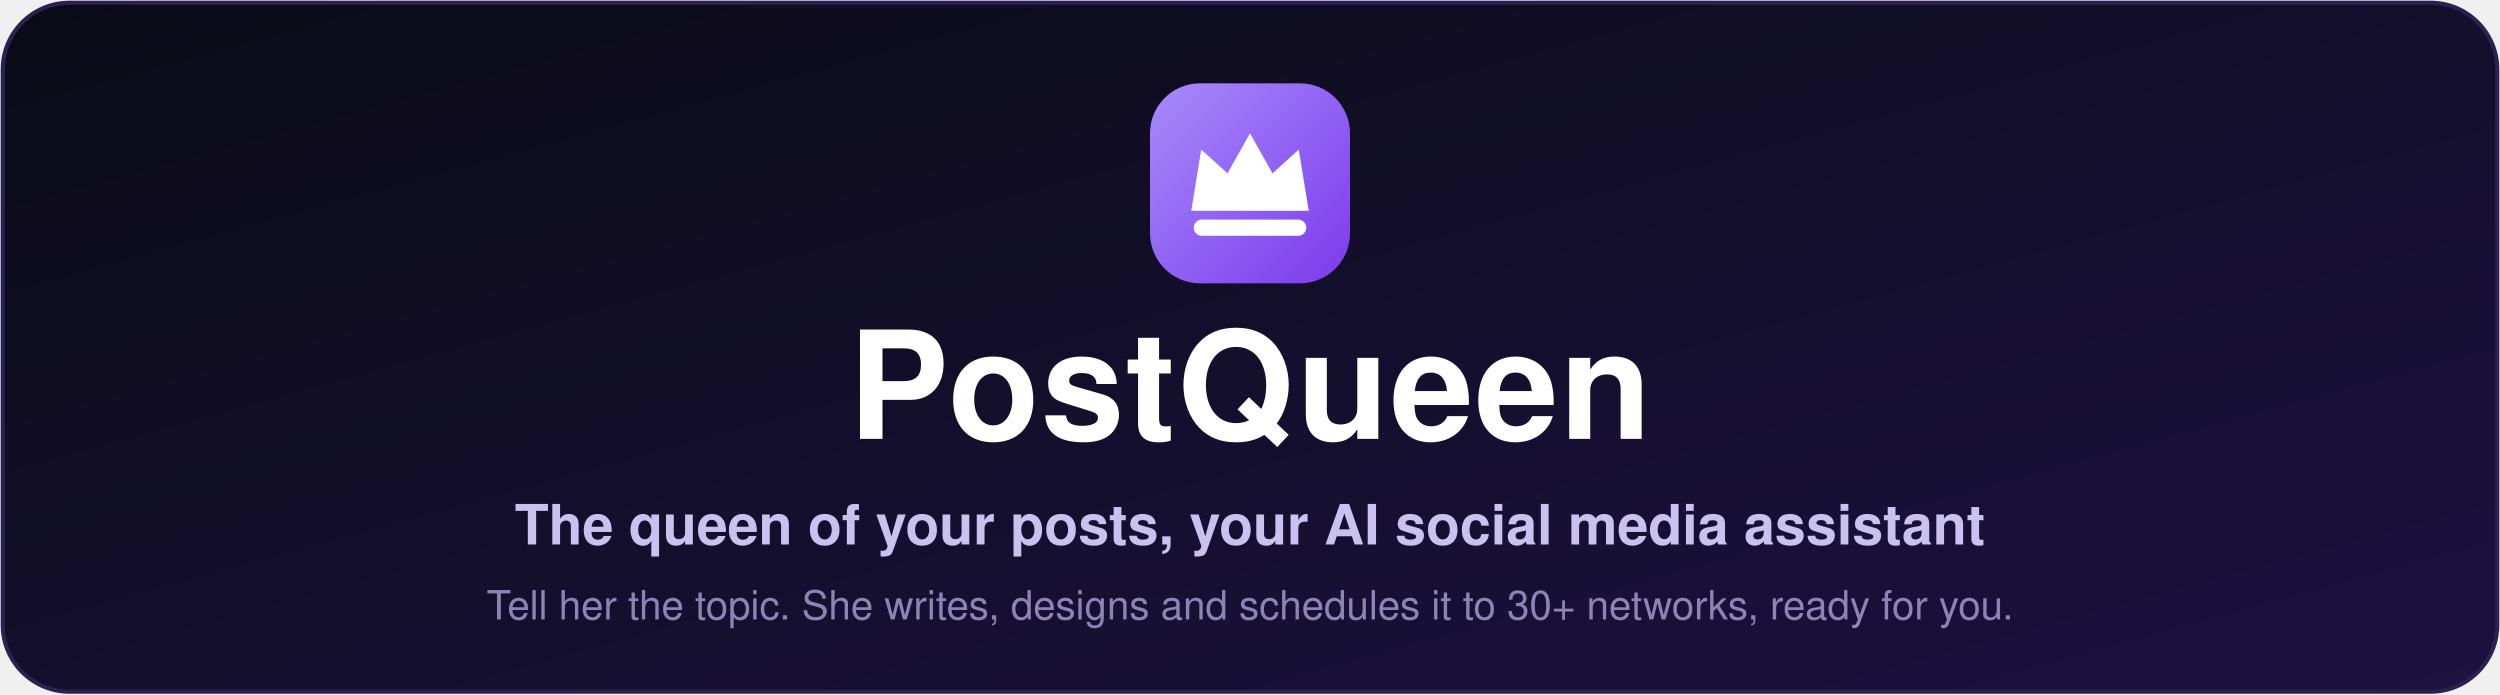
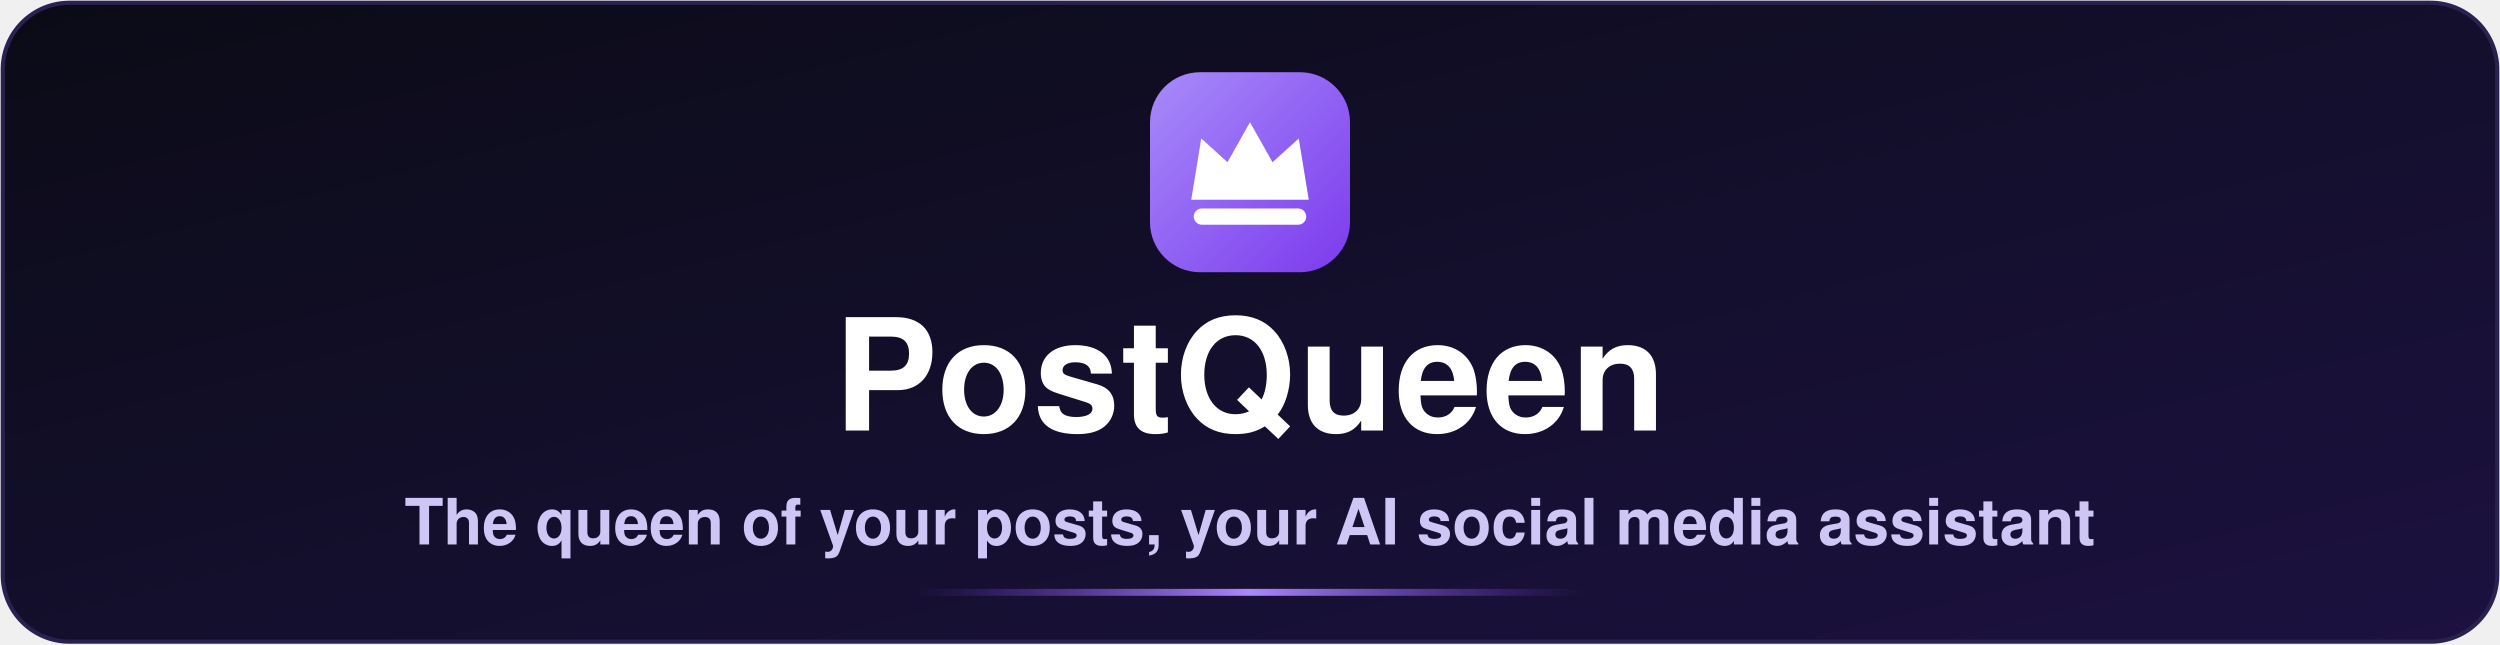
- <svg xmlns="http://www.w3.org/2000/svg" width="900" height="250" viewBox="0 0 900 250" role="img" aria-label="PostQueen">
+ <svg xmlns="http://www.w3.org/2000/svg" width="900" height="232" viewBox="0 0 900 232" role="img" aria-label="PostQueen, the queen of your posts, your AI social media assistant">
  <defs>
    <linearGradient id="bg" x1="0" y1="0" x2="1" y2="1">
      <stop offset="0" stop-color="#0b0b16" />
      <stop offset="0.55" stop-color="#140f2e" />
      <stop offset="1" stop-color="#1c1140" />
    </linearGradient>
    <linearGradient id="ring" x1="0" y1="0" x2="1" y2="1">
      <stop offset="0" stop-color="#a78bfa" />
      <stop offset="1" stop-color="#7c3aed" />
    </linearGradient>
+     <linearGradient id="crownline" x1="0" y1="0" x2="1" y2="0">
+       <stop offset="0" stop-color="#7c3aed" stop-opacity="0" />
+       <stop offset="0.5" stop-color="#a78bfa" />
+       <stop offset="1" stop-color="#7c3aed" stop-opacity="0" />
+     </linearGradient>
  </defs>
-   <rect x="1" y="1" width="898" height="248" rx="24" fill="url(#bg)" stroke="#2a2150" stroke-width="1.5" />
-   <g transform="translate(414,30) scale(2.25)">
+   <rect x="1" y="1" width="898" height="230" rx="24" fill="url(#bg)" stroke="#2a2150" stroke-width="1.5" />
+   <g transform="translate(414,26) scale(2.25)">
    <rect width="32" height="32" rx="8" fill="url(#ring)" />
    <path d="M6.6 20.4 L8.2 10.6 L12.4 14.4 L16 8 L19.6 14.4 L23.8 10.6 L25.4 20.4 Z" fill="#ffffff" />
    <rect x="7" y="21.8" width="18" height="2.6" rx="1.3" fill="#ffffff" />
  </g>
-   <text x="450" y="158" text-anchor="middle" font-family="'Segoe UI',Helvetica,Arial,sans-serif" font-size="54" font-weight="800" fill="#ffffff" letter-spacing="0.5">PostQueen</text>
-   <text x="450" y="196" text-anchor="middle" font-family="'Segoe UI',Helvetica,Arial,sans-serif" font-size="20" font-weight="600" fill="#c9c2ef">The queen of your posts, your AI social media assistant</text>
-   <text x="450" y="223" text-anchor="middle" font-family="'Segoe UI',Helvetica,Arial,sans-serif" font-size="14.5" font-weight="400" fill="#8b84b5">Tell her the topic. She writes, designs and schedules it to 30+ networks, ready for you.</text>
+   <text x="450" y="155" text-anchor="middle" font-family="'Segoe UI',Helvetica,Arial,sans-serif" font-size="56" font-weight="800" fill="#ffffff" letter-spacing="0.5">PostQueen</text>
+   <text x="450" y="196" text-anchor="middle" font-family="'Segoe UI',Helvetica,Arial,sans-serif" font-size="23" font-weight="600" fill="#cec7f5">The queen of your posts, your AI social media assistant</text>
+   <rect x="330" y="212" width="240" height="2.5" rx="1.25" fill="url(#crownline)" />
</svg>
